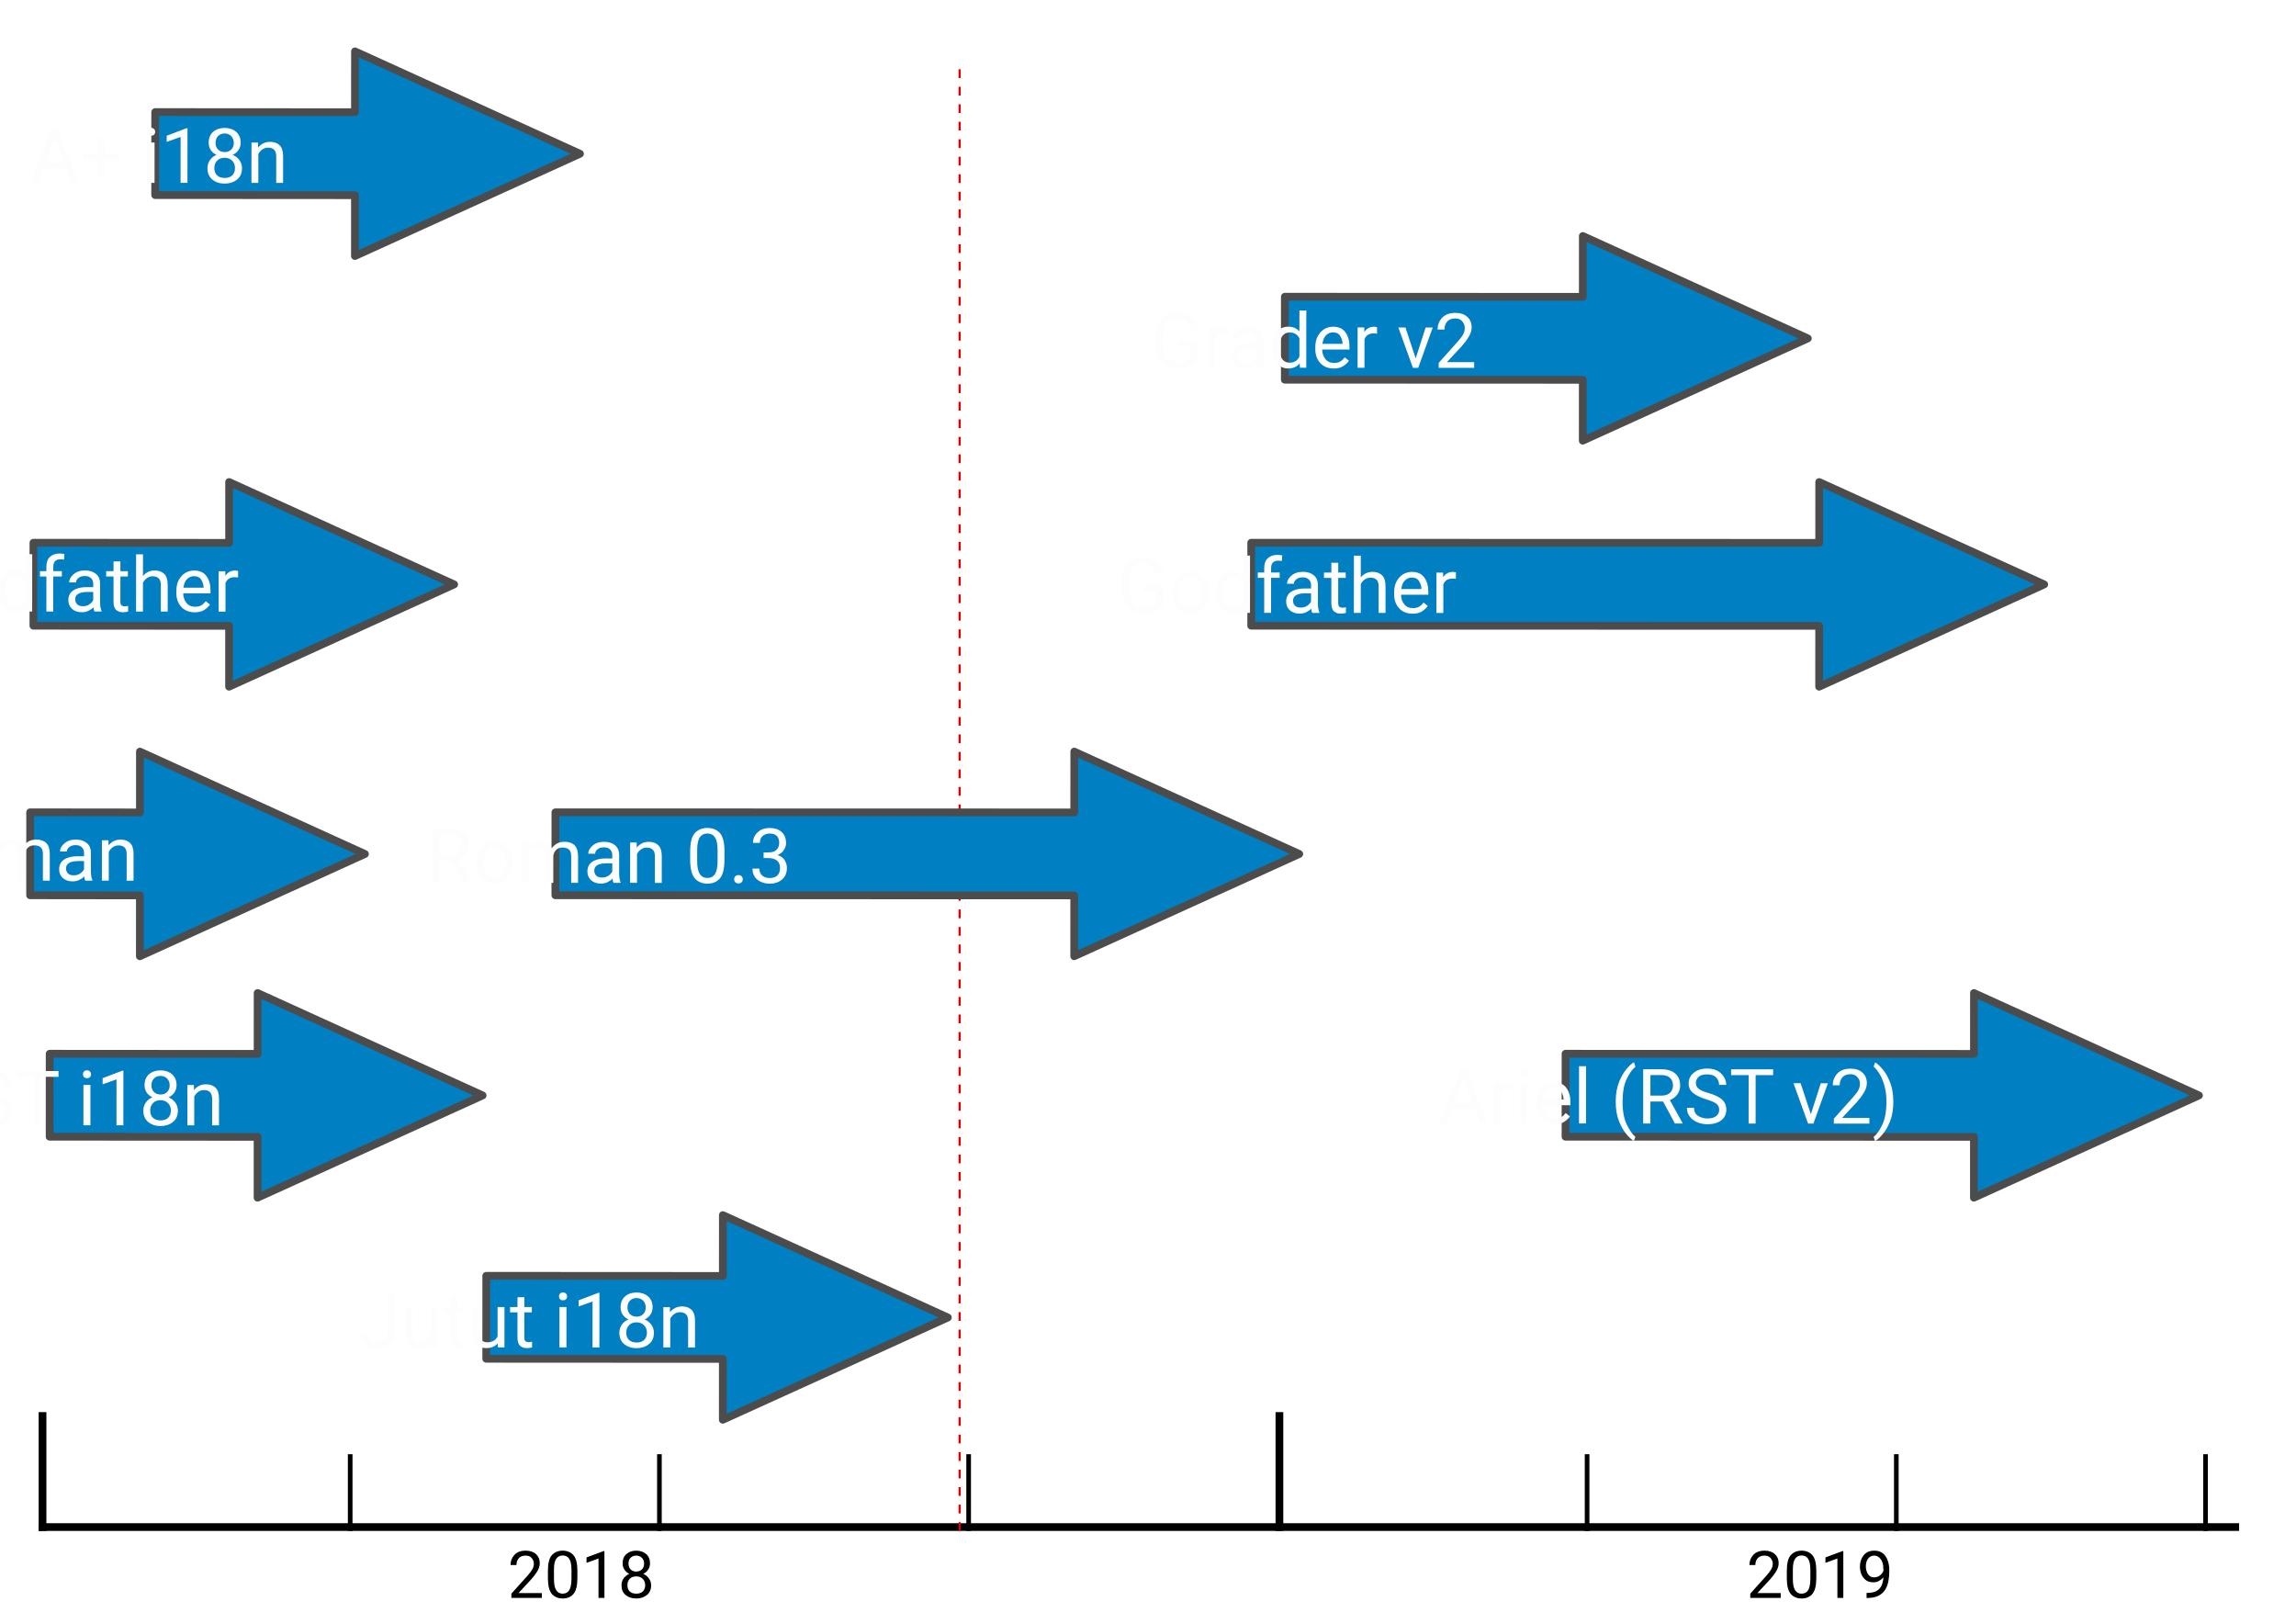
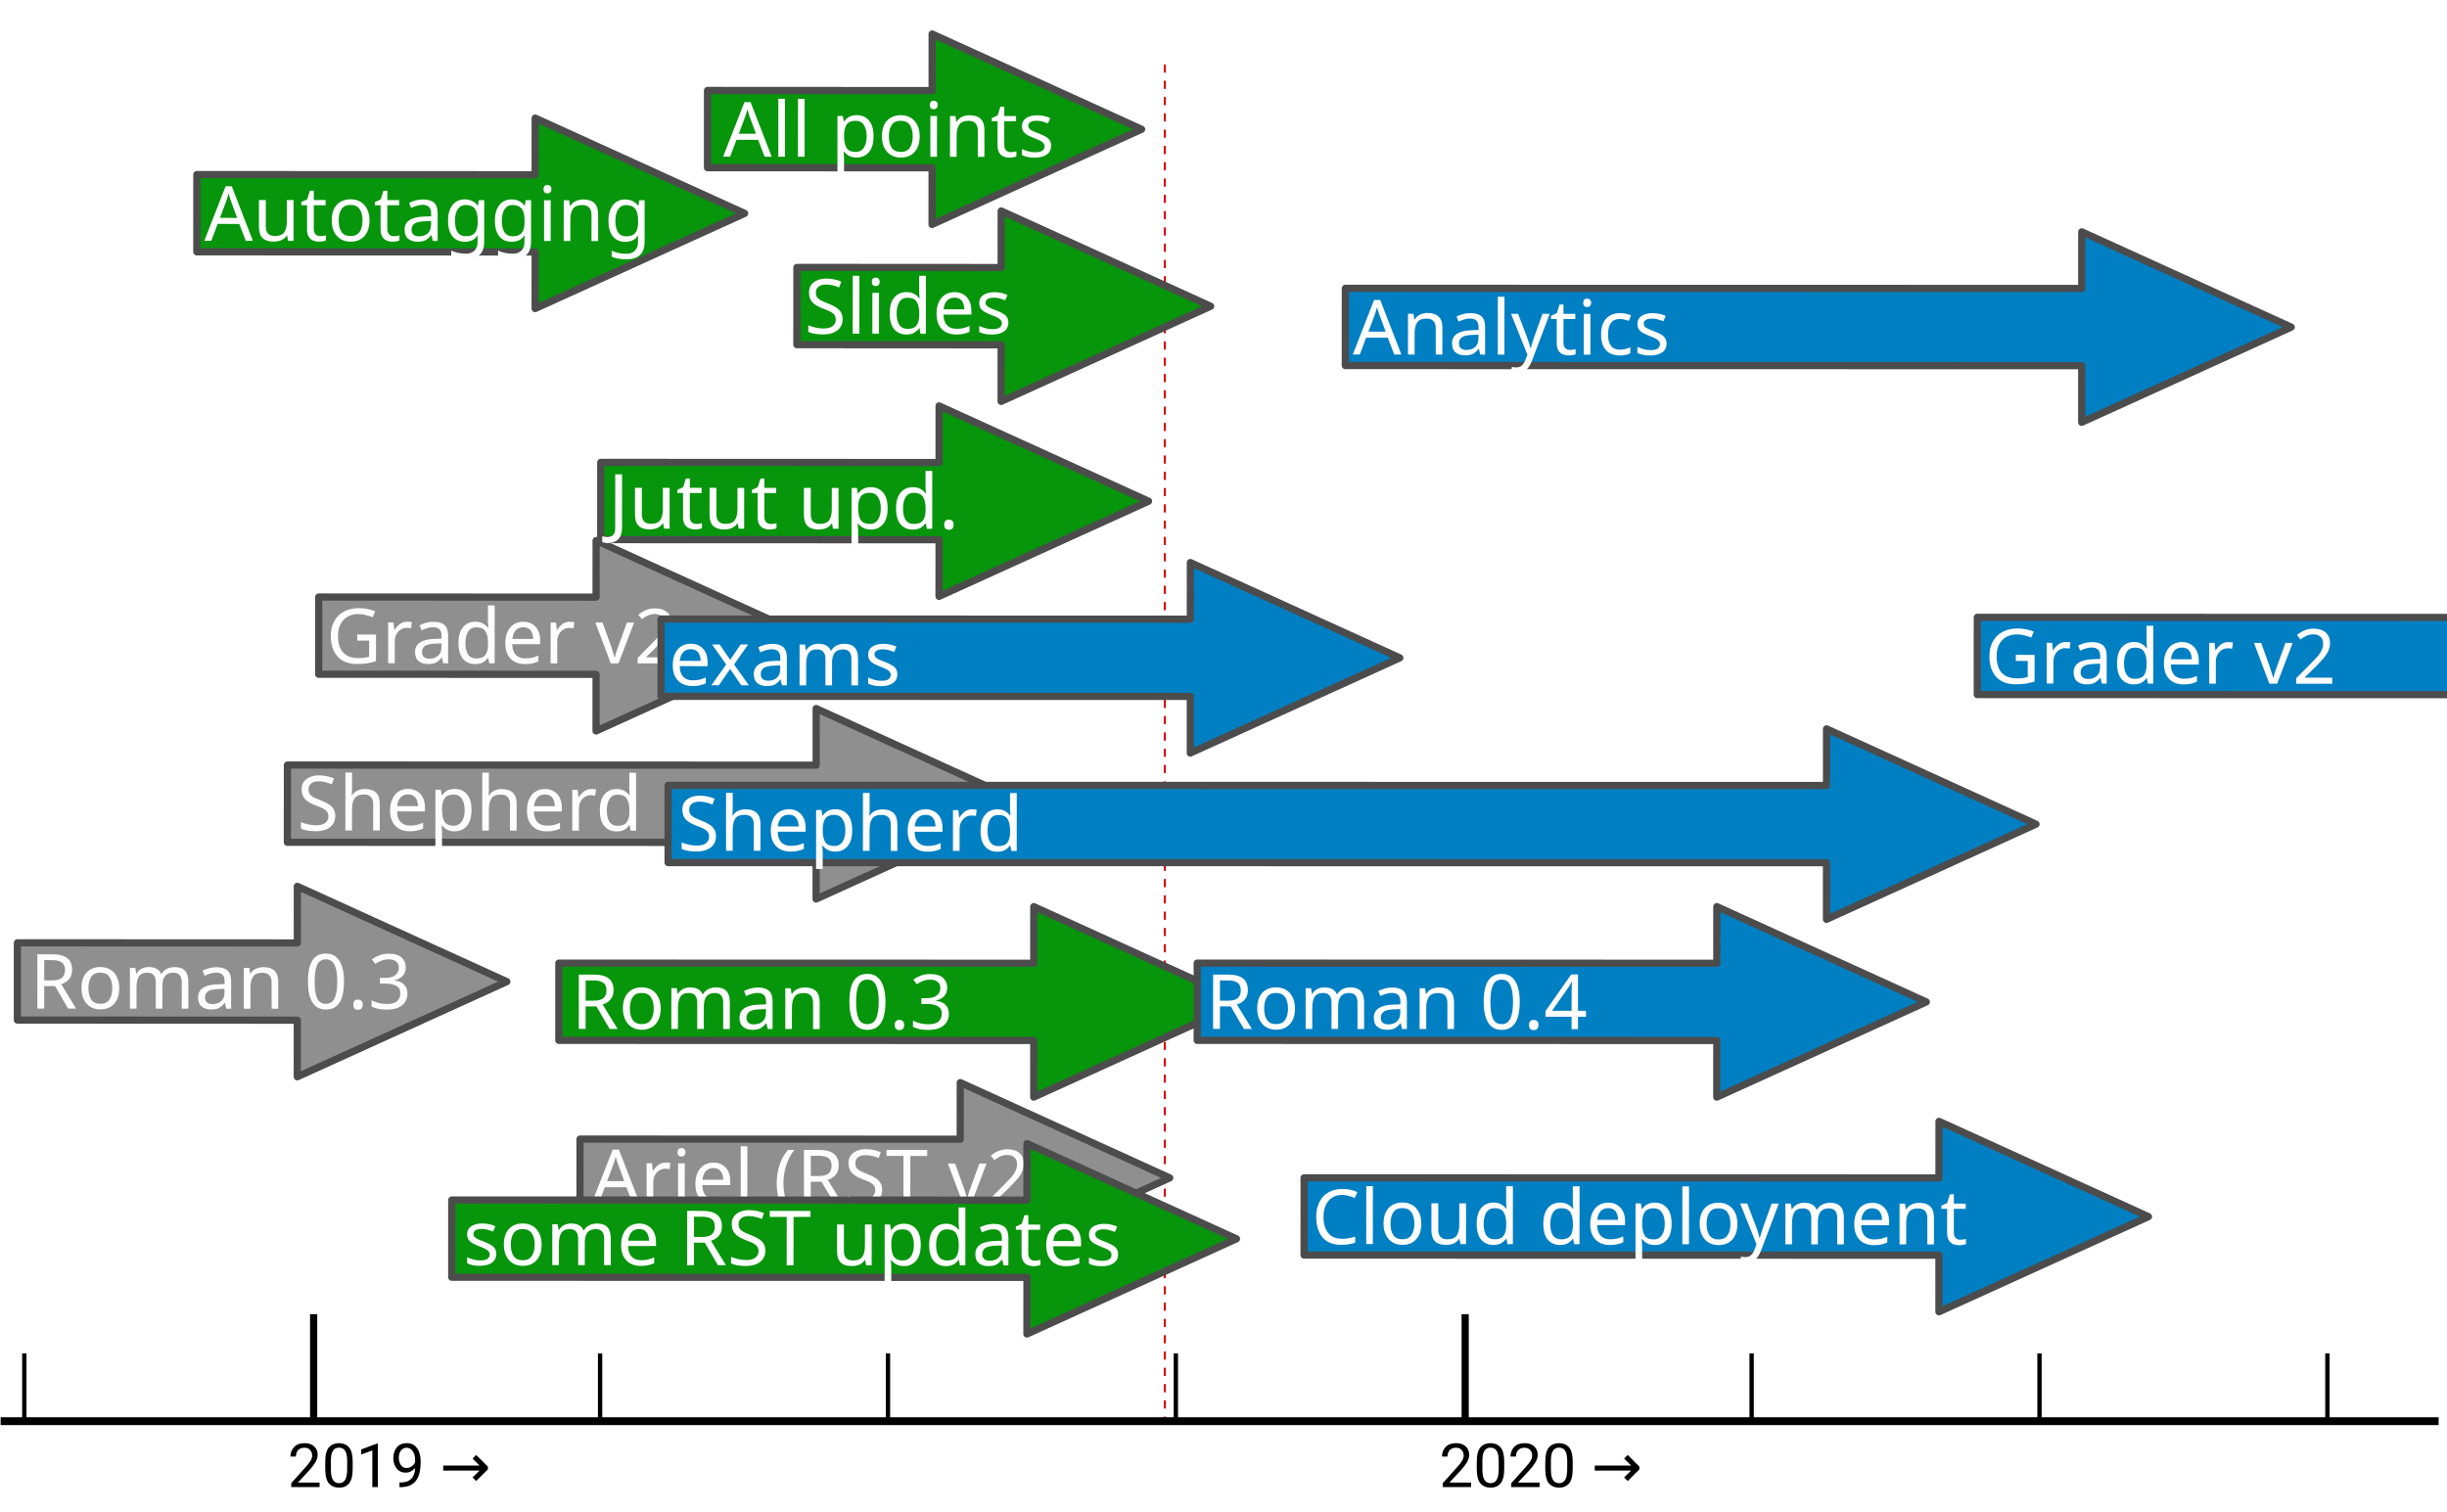
- <svg xmlns="http://www.w3.org/2000/svg" width="297mm" height="210mm" viewBox="0 0 297 210" version="1.1" id="svg1267">
+ <svg xmlns="http://www.w3.org/2000/svg" width="340mm" height="210mm" viewBox="0 0 340 210" version="1.1" id="svg1267">
  <defs id="defs1261" />
  <g id="layer1" transform="translate(0,-87)">
-     <g id="g6574" transform="translate(-269.8225,-57.57338)">
-       <g id="g2253">
-         <path id="path1898" d="m 274.822,342.073 c 284.642,0 284.642,0 284.642,0" style="fill:none;fill-rule:evenodd;stroke:#000000;stroke-width:1;stroke-linecap:butt;stroke-linejoin:miter;stroke-miterlimit:4;stroke-dasharray:none;stroke-opacity:1" />
-         <path id="path1900" d="m 275.322,342.573 c 0,-15.101 0,-15.368 0,-15.368" style="fill:none;fill-rule:evenodd;stroke:#000000;stroke-width:1;stroke-linecap:butt;stroke-linejoin:miter;stroke-miterlimit:4;stroke-dasharray:none;stroke-opacity:1" />
-         <path id="path1902" d="m 315.122,342.573 v -9.622 h -0.267" style="fill:none;fill-rule:evenodd;stroke:#000000;stroke-width:0.6;stroke-linecap:butt;stroke-linejoin:miter;stroke-miterlimit:4;stroke-dasharray:none;stroke-opacity:1" />
-         <path id="path1900-2-9" d="m 435.322,342.573 c 0,-15.101 0,-15.368 0,-15.368" style="fill:none;fill-rule:evenodd;stroke:#000000;stroke-width:1;stroke-linecap:butt;stroke-linejoin:miter;stroke-miterlimit:4;stroke-dasharray:none;stroke-opacity:1" />
-         <path id="path1902-2" d="m 395.122,342.573 v -9.622 h -0.267" style="fill:none;fill-rule:evenodd;stroke:#000000;stroke-width:0.6;stroke-linecap:butt;stroke-linejoin:miter;stroke-miterlimit:4;stroke-dasharray:none;stroke-opacity:1" />
-         <path id="path1902-7" d="m 475.122,342.573 v -9.622 h -0.267" style="fill:none;fill-rule:evenodd;stroke:#000000;stroke-width:0.6;stroke-linecap:butt;stroke-linejoin:miter;stroke-miterlimit:4;stroke-dasharray:none;stroke-opacity:1" />
-         <path id="path1902-7-3" d="m 555.122,342.573 v -9.622 h -0.267" style="fill:none;fill-rule:evenodd;stroke:#000000;stroke-width:0.6;stroke-linecap:butt;stroke-linejoin:miter;stroke-miterlimit:4;stroke-dasharray:none;stroke-opacity:1" />
-         <text id="text1984" y="351.233" x="354.444" style="font-style:normal;font-variant:normal;font-weight:normal;font-stretch:normal;font-size:8.467px;line-height:6.615px;font-family:Roboto;-inkscape-font-specification:'Roboto, Normal';font-variant-ligatures:normal;font-variant-caps:normal;font-variant-numeric:normal;font-feature-settings:normal;text-align:center;letter-spacing:0px;word-spacing:0px;writing-mode:lr-tb;text-anchor:middle;fill:#000000;fill-opacity:1;stroke:none;stroke-width:0.265px;stroke-linecap:butt;stroke-linejoin:miter;stroke-opacity:1" xml:space="preserve">
-           <tspan id="tspan1986" style="font-style:normal;font-variant:normal;font-weight:normal;font-stretch:normal;font-size:8.467px;font-family:Roboto;-inkscape-font-specification:'Roboto, Normal';font-variant-ligatures:normal;font-variant-caps:normal;font-variant-numeric:normal;font-feature-settings:normal;text-align:center;writing-mode:lr-tb;text-anchor:middle;stroke-width:0.265px" y="351.233" x="354.444">2018</tspan>
-         </text>
-         <text id="text1984-9" y="351.233" x="514.7" style="font-style:normal;font-variant:normal;font-weight:normal;font-stretch:normal;font-size:8.467px;line-height:6.615px;font-family:Roboto;-inkscape-font-specification:'Roboto, Normal';font-variant-ligatures:normal;font-variant-caps:normal;font-variant-numeric:normal;font-feature-settings:normal;text-align:center;letter-spacing:0px;word-spacing:0px;writing-mode:lr-tb;text-anchor:middle;fill:#000000;fill-opacity:1;stroke:none;stroke-width:0.265px;stroke-linecap:butt;stroke-linejoin:miter;stroke-opacity:1" xml:space="preserve">
-           <tspan id="tspan1986-4" style="font-style:normal;font-variant:normal;font-weight:normal;font-stretch:normal;font-size:8.467px;font-family:Roboto;-inkscape-font-specification:'Roboto, Normal';font-variant-ligatures:normal;font-variant-caps:normal;font-variant-numeric:normal;font-feature-settings:normal;text-align:center;writing-mode:lr-tb;text-anchor:middle;stroke-width:0.265px" y="351.233" x="514.7">2019</tspan>
-         </text>
-         <path id="path1902-0" d="m 355.122,342.573 v -9.622 h -0.267" style="fill:none;fill-rule:evenodd;stroke:#000000;stroke-width:0.6;stroke-linecap:butt;stroke-linejoin:miter;stroke-miterlimit:4;stroke-dasharray:none;stroke-opacity:1" />
-         <path id="path1902-03" d="m 515.122,342.573 v -9.622 h -0.267" style="fill:none;fill-rule:evenodd;stroke:#000000;stroke-width:0.6;stroke-linecap:butt;stroke-linejoin:miter;stroke-miterlimit:4;stroke-dasharray:none;stroke-opacity:1" />
-       </g>
-       <path style="fill:none;fill-rule:evenodd;stroke:#df0000;stroke-width:0.283;stroke-linecap:butt;stroke-linejoin:miter;stroke-miterlimit:4;stroke-dasharray:1.132,1.132;stroke-opacity:1;stroke-dashoffset:0" d="m 393.955,342.573 c 0,-189.581 0,-189.366 0,-189.366" id="path2088" />
-       <g id="g2338" transform="translate(0,-2.645833)">
-         <path id="rect4650-8-3-3-3" d="m 344.849,167.107 -29.107,-13.245 -0.003,7.869 -25.842,-0.017 -0.003,10.734 25.842,0.017 -0.003,7.869 z" style="opacity:1;fill:#007fc3;fill-opacity:1;stroke:#4c4c4c;stroke-width:1;stroke-linejoin:round;stroke-miterlimit:4;stroke-dasharray:none;stroke-opacity:1" />
-         <text transform="rotate(0.03634053)" id="text4623-5-6-9" y="170.683" x="308.662" style="font-style:normal;font-variant:normal;font-weight:normal;font-stretch:normal;font-size:12.7px;line-height:6.615px;font-family:'DejaVu Sans';-inkscape-font-specification:'DejaVu Sans, Normal';font-variant-ligatures:normal;font-variant-caps:normal;font-variant-numeric:normal;font-feature-settings:normal;text-align:center;letter-spacing:0px;word-spacing:0px;writing-mode:lr-tb;text-anchor:middle;fill:#fdfdfd;fill-opacity:1;stroke:none;stroke-width:0.265px;stroke-linecap:butt;stroke-linejoin:miter;stroke-opacity:1" xml:space="preserve">
-           <tspan style="font-style:normal;font-variant:normal;font-weight:normal;font-stretch:normal;font-size:9.878px;font-family:Roboto;-inkscape-font-specification:'Roboto, Normal';font-variant-ligatures:normal;font-variant-caps:normal;font-variant-numeric:normal;font-feature-settings:normal;text-align:center;writing-mode:lr-tb;text-anchor:middle;fill:#fdfdfd;fill-opacity:1;stroke-width:0.265px" y="170.683" x="308.662" id="tspan4621-0-8-4">A+ i18n</tspan>
-         </text>
-       </g>
-       <g id="g2210" transform="translate(0,4.7625)">
-         <path id="rect4650-8-3-56" d="m 437.892,250.261 -29.107,-13.245 -0.003,7.869 -67.117,-0.017 -0.003,10.734 67.117,0.017 -0.003,7.869 z" style="opacity:1;fill:#007fc3;fill-opacity:1;stroke:#4c4c4c;stroke-width:1;stroke-linejoin:round;stroke-miterlimit:4;stroke-dasharray:none;stroke-opacity:1" />
-         <text transform="rotate(0.03634053)" id="text4623-5-6-9-9" y="253.775" x="366.903" style="font-style:normal;font-variant:normal;font-weight:normal;font-stretch:normal;font-size:12.7px;line-height:6.615px;font-family:'DejaVu Sans';-inkscape-font-specification:'DejaVu Sans, Normal';font-variant-ligatures:normal;font-variant-caps:normal;font-variant-numeric:normal;font-feature-settings:normal;text-align:center;letter-spacing:0px;word-spacing:0px;writing-mode:lr-tb;text-anchor:middle;fill:#fdfdfd;fill-opacity:1;stroke:none;stroke-width:0.265px;stroke-linecap:butt;stroke-linejoin:miter;stroke-opacity:1" xml:space="preserve">
-           <tspan style="font-style:normal;font-variant:normal;font-weight:normal;font-stretch:normal;font-size:9.878px;font-family:Roboto;-inkscape-font-specification:'Roboto, Normal';font-variant-ligatures:normal;font-variant-caps:normal;font-variant-numeric:normal;font-feature-settings:normal;text-align:center;writing-mode:lr-tb;text-anchor:middle;fill:#fdfdfd;fill-opacity:1;stroke-width:0.265px" y="253.775" x="366.903" id="tspan4621-0-8-4-9">Roman 0.3</tspan>
-         </text>
-       </g>
-       <g id="g2205" transform="translate(0,4.7625)">
-         <path id="rect4650-8-3-56-1" d="m 317.03,250.261 -29.107,-13.245 -0.003,7.869 -14.2,-0.017 -0.003,10.734 14.2,0.017 -0.003,7.869 z" style="opacity:1;fill:#007fc3;fill-opacity:1;stroke:#4c4c4c;stroke-width:1;stroke-linejoin:round;stroke-miterlimit:4;stroke-dasharray:none;stroke-opacity:1" />
-         <text transform="rotate(0.03634053)" id="text4623-5-6-9-9-9" y="253.532" x="290.491" style="font-style:normal;font-variant:normal;font-weight:normal;font-stretch:normal;font-size:12.7px;line-height:6.615px;font-family:'DejaVu Sans';-inkscape-font-specification:'DejaVu Sans, Normal';font-variant-ligatures:normal;font-variant-caps:normal;font-variant-numeric:normal;font-feature-settings:normal;text-align:center;letter-spacing:0px;word-spacing:0px;writing-mode:lr-tb;text-anchor:middle;fill:#fdfdfd;fill-opacity:1;stroke:none;stroke-width:0.265px;stroke-linecap:butt;stroke-linejoin:miter;stroke-opacity:1" xml:space="preserve">
-           <tspan style="font-style:normal;font-variant:normal;font-weight:normal;font-stretch:normal;font-size:9.878px;font-family:Roboto;-inkscape-font-specification:'Roboto, Normal';font-variant-ligatures:normal;font-variant-caps:normal;font-variant-numeric:normal;font-feature-settings:normal;text-align:center;writing-mode:lr-tb;text-anchor:middle;fill:#fdfdfd;fill-opacity:1;stroke-width:0.265px" y="253.532" x="290.491" id="tspan4621-0-8-4-9-4">Roman</tspan>
-         </text>
-       </g>
-       <g id="g2215" transform="translate(0,11.1125)">
-         <path id="rect4650-8-3-3" d="m 332.255,275.137 -29.107,-13.245 -0.003,7.869 -26.9,-0.017 -0.003,10.734 26.9,0.017 -0.003,7.869 z" style="opacity:1;fill:#007fc3;fill-opacity:1;stroke:#4c4c4c;stroke-width:1;stroke-linejoin:round;stroke-miterlimit:4;stroke-dasharray:none;stroke-opacity:1" />
-         <text transform="rotate(0.03634053)" id="text4623-5-6-9-2" y="278.82" x="297.636" style="font-style:normal;font-variant:normal;font-weight:normal;font-stretch:normal;font-size:12.7px;line-height:6.615px;font-family:'DejaVu Sans';-inkscape-font-specification:'DejaVu Sans, Normal';font-variant-ligatures:normal;font-variant-caps:normal;font-variant-numeric:normal;font-feature-settings:normal;text-align:center;letter-spacing:0px;word-spacing:0px;writing-mode:lr-tb;text-anchor:middle;fill:#fdfdfd;fill-opacity:1;stroke:none;stroke-width:0.265px;stroke-linecap:butt;stroke-linejoin:miter;stroke-opacity:1" xml:space="preserve">
-           <tspan style="font-style:normal;font-variant:normal;font-weight:normal;font-stretch:normal;font-size:9.878px;font-family:Roboto;-inkscape-font-specification:'Roboto, Normal';font-variant-ligatures:normal;font-variant-caps:normal;font-variant-numeric:normal;font-feature-settings:normal;text-align:center;writing-mode:lr-tb;text-anchor:middle;fill:#fdfdfd;fill-opacity:1;stroke-width:0.265px" y="278.82" x="297.636" id="tspan4621-0-8-4-0">RST i18n</tspan>
-         </text>
-       </g>
-       <g id="g2238" transform="translate(0,9.525001)">
-         <path id="rect4650-8-3-3-7" d="m 392.436,305.446 -29.107,-13.245 -0.003,7.869 -30.604,-0.017 -0.003,10.734 30.604,0.017 -0.003,7.869 z" style="opacity:1;fill:#007fc3;fill-opacity:1;stroke:#4c4c4c;stroke-width:1;stroke-linejoin:round;stroke-miterlimit:4;stroke-dasharray:none;stroke-opacity:1" />
-         <text transform="rotate(0.03634053)" id="text4623-5-6-9-6" y="309.097" x="356.657" style="font-style:normal;font-variant:normal;font-weight:normal;font-stretch:normal;font-size:12.7px;line-height:6.615px;font-family:'DejaVu Sans';-inkscape-font-specification:'DejaVu Sans, Normal';font-variant-ligatures:normal;font-variant-caps:normal;font-variant-numeric:normal;font-feature-settings:normal;text-align:center;letter-spacing:0px;word-spacing:0px;writing-mode:lr-tb;text-anchor:middle;fill:#fdfdfd;fill-opacity:1;stroke:none;stroke-width:0.265px;stroke-linecap:butt;stroke-linejoin:miter;stroke-opacity:1" xml:space="preserve">
-           <tspan style="font-style:normal;font-variant:normal;font-weight:normal;font-stretch:normal;font-size:9.878px;font-family:Roboto;-inkscape-font-specification:'Roboto, Normal';font-variant-ligatures:normal;font-variant-caps:normal;font-variant-numeric:normal;font-feature-settings:normal;text-align:center;writing-mode:lr-tb;text-anchor:middle;fill:#fdfdfd;fill-opacity:1;stroke-width:0.265px" y="309.097" x="356.657" id="tspan4621-0-8-4-5">Jutut i18n</tspan>
-         </text>
-       </g>
-       <g id="g2348" transform="translate(0,-4.233333)">
-         <path id="rect4650-8-3" d="m 328.569,224.393 -29.107,-13.245 -0.003,7.869 -25.313,-0.017 -0.003,10.734 25.313,0.017 -0.003,7.869 z" style="opacity:1;fill:#007fc3;fill-opacity:1;stroke:#4c4c4c;stroke-width:1;stroke-linejoin:round;stroke-miterlimit:4;stroke-dasharray:none;stroke-opacity:1" />
-         <text transform="rotate(0.03634053)" id="text4623-5-6-9-95" y="227.718" x="297.074" style="font-style:normal;font-variant:normal;font-weight:normal;font-stretch:normal;font-size:12.7px;line-height:6.615px;font-family:'DejaVu Sans';-inkscape-font-specification:'DejaVu Sans, Normal';font-variant-ligatures:normal;font-variant-caps:normal;font-variant-numeric:normal;font-feature-settings:normal;text-align:center;letter-spacing:0px;word-spacing:0px;writing-mode:lr-tb;text-anchor:middle;fill:#fdfdfd;fill-opacity:1;stroke:none;stroke-width:0.265px;stroke-linecap:butt;stroke-linejoin:miter;stroke-opacity:1" xml:space="preserve">
-           <tspan style="font-style:normal;font-variant:normal;font-weight:normal;font-stretch:normal;font-size:9.878px;font-family:Roboto;-inkscape-font-specification:'Roboto, Normal';font-variant-ligatures:normal;font-variant-caps:normal;font-variant-numeric:normal;font-feature-settings:normal;text-align:center;writing-mode:lr-tb;text-anchor:middle;fill:#fdfdfd;fill-opacity:1;stroke-width:0.265px" y="227.718" x="297.074" id="tspan4621-0-8-4-6">Godfather</tspan>
-         </text>
-       </g>
-       <g id="g2353" transform="translate(0,-4.233333)">
-         <path id="rect4650-8-3-1" d="m 534.253,224.393 -29.107,-13.245 -0.003,7.869 -73.467,-0.017 -0.003,10.734 73.467,0.017 -0.003,7.869 z" style="opacity:1;fill:#007fc3;fill-opacity:1;stroke:#4c4c4c;stroke-width:1;stroke-linejoin:round;stroke-miterlimit:4;stroke-dasharray:none;stroke-opacity:1" />
-         <text transform="rotate(0.03634053)" id="text4623-5-6-9-95-1" y="227.797" x="454.604" style="font-style:normal;font-variant:normal;font-weight:normal;font-stretch:normal;font-size:12.7px;line-height:6.615px;font-family:'DejaVu Sans';-inkscape-font-specification:'DejaVu Sans, Normal';font-variant-ligatures:normal;font-variant-caps:normal;font-variant-numeric:normal;font-feature-settings:normal;text-align:center;letter-spacing:0px;word-spacing:0px;writing-mode:lr-tb;text-anchor:middle;fill:#fdfdfd;fill-opacity:1;stroke:none;stroke-width:0.265px;stroke-linecap:butt;stroke-linejoin:miter;stroke-opacity:1" xml:space="preserve">
-           <tspan style="font-style:normal;font-variant:normal;font-weight:normal;font-stretch:normal;font-size:9.878px;font-family:Roboto;-inkscape-font-specification:'Roboto, Normal';font-variant-ligatures:normal;font-variant-caps:normal;font-variant-numeric:normal;font-feature-settings:normal;text-align:center;writing-mode:lr-tb;text-anchor:middle;fill:#fdfdfd;fill-opacity:1;stroke-width:0.265px" y="227.797" x="454.604" id="tspan4621-0-8-4-6-4">Godfather</tspan>
-         </text>
-       </g>
-       <g id="g2315" transform="translate(0,3.175)">
-         <path id="rect4650-8-3-5" d="m 554.272,283.075 -29.107,-13.245 -0.003,7.869 -52.829,-0.017 -0.003,10.734 52.829,0.017 -0.003,7.869 z" style="opacity:1;fill:#007fc3;fill-opacity:1;stroke:#4c4c4c;stroke-width:1;stroke-linejoin:round;stroke-miterlimit:4;stroke-dasharray:none;stroke-opacity:1" />
-         <text transform="rotate(0.03634053)" id="text4623-5-6-9-3" y="286.397" x="504.016" style="font-style:normal;font-variant:normal;font-weight:normal;font-stretch:normal;font-size:12.7px;line-height:6.615px;font-family:'DejaVu Sans';-inkscape-font-specification:'DejaVu Sans, Normal';font-variant-ligatures:normal;font-variant-caps:normal;font-variant-numeric:normal;font-feature-settings:normal;text-align:center;letter-spacing:0px;word-spacing:0px;writing-mode:lr-tb;text-anchor:middle;fill:#fdfdfd;fill-opacity:1;stroke:none;stroke-width:0.265px;stroke-linecap:butt;stroke-linejoin:miter;stroke-opacity:1" xml:space="preserve">
-           <tspan style="font-style:normal;font-variant:normal;font-weight:normal;font-stretch:normal;font-size:9.878px;font-family:Roboto;-inkscape-font-specification:'Roboto, Normal';font-variant-ligatures:normal;font-variant-caps:normal;font-variant-numeric:normal;font-feature-settings:normal;text-align:center;writing-mode:lr-tb;text-anchor:middle;fill:#fdfdfd;fill-opacity:1;stroke-width:0.265px" y="286.397" x="504.016" id="tspan4621-0-8-4-7">Ariel (RST v2)</tspan>
-         </text>
-       </g>
-       <g id="g2343" transform="translate(0,-4.7625)">
-         <path id="rect4650-8-3-7" d="m 503.676,193.103 -29.107,-13.245 -0.003,7.869 -38.542,-0.017 -0.003,10.734 38.542,0.017 -0.003,7.869 z" style="opacity:1;fill:#007fc3;fill-opacity:1;stroke:#4c4c4c;stroke-width:1;stroke-linejoin:round;stroke-miterlimit:4;stroke-dasharray:none;stroke-opacity:1" />
-         <text transform="rotate(0.03634053)" id="text4623-5-6-9-27" y="196.622" x="458.072" style="font-style:normal;font-variant:normal;font-weight:normal;font-stretch:normal;font-size:12.7px;line-height:6.615px;font-family:'DejaVu Sans';-inkscape-font-specification:'DejaVu Sans, Normal';font-variant-ligatures:normal;font-variant-caps:normal;font-variant-numeric:normal;font-feature-settings:normal;text-align:center;letter-spacing:0px;word-spacing:0px;writing-mode:lr-tb;text-anchor:middle;fill:#fdfdfd;fill-opacity:1;stroke:none;stroke-width:0.265px;stroke-linecap:butt;stroke-linejoin:miter;stroke-opacity:1" xml:space="preserve">
-           <tspan style="font-style:normal;font-variant:normal;font-weight:normal;font-stretch:normal;font-size:9.878px;font-family:Roboto;-inkscape-font-specification:'Roboto, Normal';font-variant-ligatures:normal;font-variant-caps:normal;font-variant-numeric:normal;font-feature-settings:normal;text-align:center;writing-mode:lr-tb;text-anchor:middle;fill:#fdfdfd;fill-opacity:1;stroke-width:0.265px" y="196.622" x="458.072" id="tspan4621-0-8-4-3">Grader v2</tspan>
-         </text>
-       </g>
+     <path id="path2088" d="m 161.845,285 c 0,-189.581 0,-189.366 0,-189.366" style="fill:none;fill-rule:evenodd;stroke:#df0000;stroke-width:0.283;stroke-linecap:butt;stroke-linejoin:miter;stroke-miterlimit:4;stroke-dasharray:1.132, 1.132;stroke-dashoffset:0;stroke-opacity:1" />
+     <g transform="translate(-339.2491,-26.84645)" id="g2210">
+       <path style="opacity:1;fill:#8f8f8f;fill-opacity:1;stroke:#4c4c4c;stroke-width:1;stroke-linejoin:round;stroke-miterlimit:4;stroke-dasharray:none;stroke-opacity:1" d="m 409.67,250.261 -29.107,-13.245 -0.003,7.869 -38.895,-0.017 -0.003,10.734 38.895,0.017 -0.003,7.869 z" id="rect4650-8-3-56" />
+       <text xml:space="preserve" style="font-style:normal;font-variant:normal;font-weight:normal;font-stretch:normal;font-size:10.583px;line-height:661%;font-family:sans-serif;-inkscape-font-specification:'sans-serif, Normal';text-align:start;letter-spacing:0px;word-spacing:0px;writing-mode:lr-tb;text-anchor:start;fill:#fdfdfd;fill-opacity:1;stroke:none;stroke-width:0.265px;stroke-linecap:butt;stroke-linejoin:miter;stroke-opacity:1" x="343.565" y="253.79" id="text4623-5-6-9-9" transform="matrix(0.9999998,6.3426186e-4,-6.3426186e-4,0.9999998,0,0)">
+         <tspan id="tspan4621-0-8-4-9" x="343.565" y="253.79" style="font-style:normal;font-variant:normal;font-weight:normal;font-stretch:normal;font-size:10.583px;line-height:661%;font-family:sans-serif;-inkscape-font-specification:'sans-serif, Normal';text-align:start;writing-mode:lr-tb;text-anchor:start;fill:#fdfdfd;fill-opacity:1;stroke-width:0.265px">Roman 0.3</tspan>
+       </text>
+     </g>
+     <g id="g4758" transform="translate(0,36.12443)">
+       <path style="opacity:1;fill:#8f8f8f;fill-opacity:1;stroke:#4c4c4c;stroke-width:1;stroke-linejoin:round;stroke-miterlimit:4;stroke-dasharray:none;stroke-opacity:1" d="m 142.511,162.586 -29.107,-13.245 -0.003,7.869 -73.467,-0.017 -0.003,10.734 73.467,0.017 -0.003,7.869 z" id="rect4650-8-3-1" />
+       <text xml:space="preserve" style="font-style:normal;font-variant:normal;font-weight:normal;font-stretch:normal;font-size:10.583px;line-height:661%;font-family:sans-serif;-inkscape-font-specification:'sans-serif, Normal';text-align:start;letter-spacing:0px;word-spacing:0px;writing-mode:lr-tb;text-anchor:start;fill:#fdfdfd;fill-opacity:1;stroke:none;stroke-width:0.265px;stroke-linecap:butt;stroke-linejoin:miter;stroke-opacity:1" x="41.374" y="166.253" id="text4623-5-6-9-95-1" transform="matrix(0.9999998,6.3426186e-4,-6.3426186e-4,0.9999998,0,0)">
+         <tspan id="tspan4621-0-8-4-6-4" x="41.374" y="166.253" style="font-style:normal;font-variant:normal;font-weight:normal;font-stretch:normal;font-size:10.583px;line-height:661%;font-family:sans-serif;-inkscape-font-specification:'sans-serif, Normal';text-align:start;writing-mode:lr-tb;text-anchor:start;fill:#fdfdfd;fill-opacity:1;stroke-width:0.265px">Shepherd</tspan>
+       </text>
+     </g>
+     <g id="g4763" transform="translate(-124.0971,46.20379)">
+       <path id="path3930" d="m 406.993,155.329 -29.107,-13.245 -0.003,7.869 -160.956,-0.017 -0.003,10.734 160.956,0.017 -0.003,7.869 z" style="opacity:1;fill:#007fc3;fill-opacity:1;stroke:#4c4c4c;stroke-width:1;stroke-linejoin:round;stroke-miterlimit:4;stroke-dasharray:none;stroke-opacity:1" />
+       <text transform="matrix(0.9999998,6.3426186e-4,-6.3426186e-4,0.9999998,0,0)" id="text3932" y="158.883" x="218.363" style="font-style:normal;font-variant:normal;font-weight:normal;font-stretch:normal;font-size:10.583px;line-height:661%;font-family:sans-serif;-inkscape-font-specification:'sans-serif, Normal';text-align:start;letter-spacing:0px;word-spacing:0px;writing-mode:lr;text-anchor:start;fill:#fdfdfd;fill-opacity:1;stroke:none;stroke-width:0.265px;stroke-linecap:butt;stroke-linejoin:miter;stroke-opacity:1;" xml:space="preserve">
+         <tspan style="font-style:normal;font-variant:normal;font-weight:normal;font-stretch:normal;font-size:10.583px;line-height:661%;font-family:sans-serif;-inkscape-font-specification:'sans-serif, Normal';text-align:start;writing-mode:lr;text-anchor:start;fill:#fdfdfd;fill-opacity:1;stroke-width:0.265px;" y="158.883" x="218.363" id="tspan3934">Shepherd</tspan>
+       </text>
+     </g>
+     <g transform="translate(-391.7424,-32.38506)" id="g2315">
+       <path style="opacity:1;fill:#8f8f8f;fill-opacity:1;stroke:#4c4c4c;stroke-width:1;stroke-linejoin:round;stroke-miterlimit:4;stroke-dasharray:none;stroke-opacity:1" d="m 554.272,283.075 -29.107,-13.245 -0.003,7.869 -52.829,-0.017 -0.003,10.734 52.829,0.017 -0.003,7.869 z" id="rect4650-8-3-5" />
+       <text xml:space="preserve" style="font-style:normal;font-variant:normal;font-weight:normal;font-stretch:normal;font-size:10.583px;line-height:661%;font-family:sans-serif;-inkscape-font-specification:'sans-serif, Normal';text-align:start;letter-spacing:0px;word-spacing:0px;writing-mode:lr-tb;text-anchor:start;fill:#fdfdfd;fill-opacity:1;stroke:none;stroke-width:0.265px;stroke-linecap:butt;stroke-linejoin:miter;stroke-opacity:1" x="474.1" y="286.416" id="text4623-5-6-9-3" transform="matrix(0.9999998,6.3426186e-4,-6.3426186e-4,0.9999998,0,0)">
+         <tspan id="tspan4621-0-8-4-7" x="474.1" y="286.416" style="font-style:normal;font-variant:normal;font-weight:normal;font-stretch:normal;font-size:10.583px;line-height:661%;font-family:sans-serif;-inkscape-font-specification:'sans-serif, Normal';text-align:start;writing-mode:lr-tb;text-anchor:start;fill:#fdfdfd;fill-opacity:1;stroke-width:0.265px">Ariel (RST v2)</tspan>
+       </text>
+     </g>
+     <g transform="translate(-391.7424,-17.74479)" id="g2343">
+       <path style="opacity:1;fill:#8f8f8f;fill-opacity:1;stroke:#4c4c4c;stroke-width:1;stroke-linejoin:round;stroke-miterlimit:4;stroke-dasharray:none;stroke-opacity:1" d="m 503.676,193.103 -29.107,-13.245 -0.003,7.869 -38.542,-0.017 -0.003,10.734 38.542,0.017 -0.003,7.869 z" id="rect4650-8-3-7" />
+       <text xml:space="preserve" style="font-style:normal;font-variant:normal;font-weight:normal;font-stretch:normal;font-size:10.583px;line-height:661%;font-family:sans-serif;-inkscape-font-specification:'sans-serif, Normal';text-align:start;letter-spacing:0px;word-spacing:0px;writing-mode:lr-tb;text-anchor:start;fill:#fdfdfd;fill-opacity:1;stroke:none;stroke-width:0.265px;stroke-linecap:butt;stroke-linejoin:miter;stroke-opacity:1" x="437.188" y="196.635" id="text4623-5-6-9-27" transform="matrix(0.9999998,6.3426186e-4,-6.3426186e-4,0.9999998,0,0)">
+         <tspan id="tspan4621-0-8-4-3" x="437.188" y="196.635" style="font-style:normal;font-variant:normal;font-weight:normal;font-stretch:normal;font-size:10.583px;line-height:661%;font-family:sans-serif;-inkscape-font-specification:'sans-serif, Normal';text-align:start;writing-mode:lr-tb;text-anchor:start;fill:#fdfdfd;fill-opacity:1;stroke-width:0.265px">Grader v2</tspan>
+       </text>
+     </g>
+     <flowRoot xml:space="preserve" id="flowRoot3845" style="font-style:normal;font-weight:normal;font-size:40px;line-height:125%;font-family:sans-serif;letter-spacing:0px;word-spacing:0px;fill:#000000;fill-opacity:1;stroke:none;stroke-width:1px;stroke-linecap:butt;stroke-linejoin:miter;stroke-opacity:1" transform="matrix(0.2822222,0,0,0.2822222,-121.92,87)">
+       <flowRegion id="flowRegion3847">
+         <rect id="rect3849" width="137.143" height="225.714" x="1505.714" y="546.952" />
+       </flowRegion>
+       <flowPara id="flowPara3851" />
+     </flowRoot>
+     <g id="g4790">
+       <path style="fill:none;fill-rule:evenodd;stroke:#000000;stroke-width:1.091;stroke-linecap:butt;stroke-linejoin:miter;stroke-miterlimit:4;stroke-dasharray:none;stroke-opacity:1" d="m 0.089,284.5 c 338.745,0 338.745,0 338.745,0" id="path1898" />
+       <path style="fill:none;fill-rule:evenodd;stroke:#000000;stroke-width:1;stroke-linecap:butt;stroke-linejoin:miter;stroke-miterlimit:4;stroke-dasharray:none;stroke-opacity:1" d="m 43.58,285 c 0,-15.101 0,-15.368 0,-15.368" id="path1900-2-9" />
+       <path style="fill:none;fill-rule:evenodd;stroke:#000000;stroke-width:0.6;stroke-linecap:butt;stroke-linejoin:miter;stroke-miterlimit:4;stroke-dasharray:none;stroke-opacity:1" d="m 3.38,285 0,-9.622 -0.267,0" id="path1902-2" />
+       <path style="fill:none;fill-rule:evenodd;stroke:#000000;stroke-width:0.6;stroke-linecap:butt;stroke-linejoin:miter;stroke-miterlimit:4;stroke-dasharray:none;stroke-opacity:1" d="m 83.38,285 0,-9.622 -0.267,0" id="path1902-7" />
+       <text xml:space="preserve" style="font-style:normal;font-variant:normal;font-weight:normal;font-stretch:normal;font-size:8.467px;line-height:6.615px;font-family:Roboto;-inkscape-font-specification:'Roboto, Normal';text-align:center;letter-spacing:0px;word-spacing:0px;writing-mode:lr-tb;text-anchor:middle;fill:#000000;fill-opacity:1;stroke:none;stroke-width:0.265px;stroke-linecap:butt;stroke-linejoin:miter;stroke-opacity:1" x="61.433" y="293.66" id="text1984-9">
+         <tspan x="61.433" y="293.66" style="font-style:normal;font-variant:normal;font-weight:normal;font-stretch:normal;font-size:8.467px;font-family:Roboto;-inkscape-font-specification:'Roboto, Normal';text-align:center;writing-mode:lr-tb;text-anchor:middle;stroke-width:0.265px" id="tspan1986-4">2019 →</tspan>
+       </text>
+       <path id="path3755" d="m 203.58,285 c 0,-15.101 0,-15.368 0,-15.368" style="fill:none;fill-rule:evenodd;stroke:#000000;stroke-width:1;stroke-linecap:butt;stroke-linejoin:miter;stroke-miterlimit:4;stroke-dasharray:none;stroke-opacity:1" />
+       <path id="path3757" d="m 163.38,285 0,-9.622 -0.267,0" style="fill:none;fill-rule:evenodd;stroke:#000000;stroke-width:0.6;stroke-linecap:butt;stroke-linejoin:miter;stroke-miterlimit:4;stroke-dasharray:none;stroke-opacity:1" />
+       <path id="path3759" d="m 243.38,285 0,-9.622 -0.267,0" style="fill:none;fill-rule:evenodd;stroke:#000000;stroke-width:0.6;stroke-linecap:butt;stroke-linejoin:miter;stroke-miterlimit:4;stroke-dasharray:none;stroke-opacity:1" />
+       <text id="text3763" y="293.66" x="221.433" style="font-style:normal;font-variant:normal;font-weight:normal;font-stretch:normal;font-size:8.467px;line-height:6.615px;font-family:Roboto;-inkscape-font-specification:'Roboto, Normal';text-align:center;letter-spacing:0px;word-spacing:0px;writing-mode:lr-tb;text-anchor:middle;fill:#000000;fill-opacity:1;stroke:none;stroke-width:0.265px;stroke-linecap:butt;stroke-linejoin:miter;stroke-opacity:1" xml:space="preserve">
+         <tspan id="tspan3765" style="font-style:normal;font-variant:normal;font-weight:normal;font-stretch:normal;font-size:8.467px;font-family:Roboto;-inkscape-font-specification:'Roboto, Normal';text-align:center;writing-mode:lr-tb;text-anchor:middle;stroke-width:0.265px" y="293.66" x="221.433">2020 →</tspan>
+       </text>
+       <path id="path3767" d="m 123.38,285 0,-9.622 -0.267,0" style="fill:none;fill-rule:evenodd;stroke:#000000;stroke-width:0.6;stroke-linecap:butt;stroke-linejoin:miter;stroke-miterlimit:4;stroke-dasharray:none;stroke-opacity:1" />
+       <path style="fill:none;fill-rule:evenodd;stroke:#000000;stroke-width:0.6;stroke-linecap:butt;stroke-linejoin:miter;stroke-miterlimit:4;stroke-dasharray:none;stroke-opacity:1" d="m 323.38,285 0,-9.622 -0.267,0" id="path3855" />
+       <path style="fill:none;fill-rule:evenodd;stroke:#000000;stroke-width:0.6;stroke-linecap:butt;stroke-linejoin:miter;stroke-miterlimit:4;stroke-dasharray:none;stroke-opacity:1" d="m 283.38,285 0,-9.622 -0.267,0" id="path3865" />
+     </g>
+     <g id="g3922" transform="translate(-264.0168,-24.02423)">
+       <path id="path3924" d="m 436.763,250.261 -29.107,-13.245 -0.003,7.869 -65.988,-0.017 -0.003,10.734 65.988,0.017 -0.003,7.869 z" style="opacity:1;fill:#06950b;fill-opacity:1;stroke:#4c4c4c;stroke-width:1;stroke-linejoin:round;stroke-miterlimit:4;stroke-dasharray:none;stroke-opacity:1" />
+       <text transform="matrix(0.9999998,6.3426186e-4,-6.3426186e-4,0.9999998,0,0)" id="text3926" y="253.79" x="343.565" style="font-style:normal;font-variant:normal;font-weight:normal;font-stretch:normal;font-size:10.583px;line-height:661%;font-family:sans-serif;-inkscape-font-specification:'sans-serif, Normal';text-align:start;letter-spacing:0px;word-spacing:0px;writing-mode:lr-tb;text-anchor:start;fill:#fdfdfd;fill-opacity:1;stroke:none;stroke-width:0.265px;stroke-linecap:butt;stroke-linejoin:miter;stroke-opacity:1" xml:space="preserve">
+         <tspan style="font-style:normal;font-variant:normal;font-weight:normal;font-stretch:normal;font-size:10.583px;line-height:661%;font-family:sans-serif;-inkscape-font-specification:'sans-serif, Normal';text-align:start;writing-mode:lr-tb;text-anchor:start;fill:#fdfdfd;fill-opacity:1;stroke-width:0.265px" y="253.79" x="343.565" id="tspan3928">Roman 0.3</tspan>
+       </text>
+     </g>
+     <g id="g3936" transform="translate(-382.4694,-23.9184)">
+       <path id="path3938" d="m 554.272,283.075 -29.107,-13.245 -0.003,7.869 -79.923,-0.017 -0.003,10.734 79.923,0.017 -0.003,7.869 z" style="opacity:1;fill:#06950b;fill-opacity:1;stroke:#4c4c4c;stroke-width:1;stroke-linejoin:round;stroke-miterlimit:4;stroke-dasharray:none;stroke-opacity:1" />
+       <text transform="matrix(0.9999998,6.3426186e-4,-6.3426186e-4,0.9999998,0,0)" id="text3940" y="286.433" x="447.007" style="font-style:normal;font-variant:normal;font-weight:normal;font-stretch:normal;font-size:10.583px;line-height:661%;font-family:sans-serif;-inkscape-font-specification:'sans-serif, Normal';text-align:start;letter-spacing:0px;word-spacing:0px;writing-mode:lr-tb;text-anchor:start;fill:#fdfdfd;fill-opacity:1;stroke:none;stroke-width:0.265px;stroke-linecap:butt;stroke-linejoin:miter;stroke-opacity:1" xml:space="preserve">
+         <tspan style="font-style:normal;font-variant:normal;font-weight:normal;font-stretch:normal;font-size:10.583px;line-height:661%;font-family:sans-serif;-inkscape-font-specification:'sans-serif, Normal';text-align:start;writing-mode:lr-tb;text-anchor:start;fill:#fdfdfd;fill-opacity:1;stroke-width:0.265px" y="286.433" x="447.007" id="tspan3942">some RST updates</tspan>
+       </text>
+     </g>
+     <g transform="translate(-175.3184,-24.02423)" id="g4782">
+       <path style="opacity:1;fill:#007fc3;fill-opacity:1;stroke:#4c4c4c;stroke-width:1;stroke-linejoin:round;stroke-miterlimit:4;stroke-dasharray:none;stroke-opacity:1" d="m 442.972,250.261 -29.107,-13.245 -0.003,7.869 -72.197,-0.017 -0.003,10.734 72.197,0.017 -0.003,7.869 z" id="path4784" />
+       <text xml:space="preserve" style="font-style:normal;font-variant:normal;font-weight:normal;font-stretch:normal;font-size:10.583px;line-height:661%;font-family:sans-serif;-inkscape-font-specification:'sans-serif, Normal';text-align:start;letter-spacing:0px;word-spacing:0px;writing-mode:lr-tb;text-anchor:start;fill:#fdfdfd;fill-opacity:1;stroke:none;stroke-width:0.265px;stroke-linecap:butt;stroke-linejoin:miter;stroke-opacity:1" x="343" y="253.79" id="text4786" transform="matrix(0.9999998,6.3426186e-4,-6.3426186e-4,0.9999998,0,0)">
+         <tspan id="tspan4788" x="343" y="253.79" style="font-style:normal;font-variant:normal;font-weight:normal;font-stretch:normal;font-size:10.583px;line-height:661%;font-family:sans-serif;-inkscape-font-specification:'sans-serif, Normal';text-align:start;writing-mode:lr-tb;text-anchor:start;fill:#fdfdfd;fill-opacity:1;stroke-width:0.265px">Roman 0.4</tspan>
+       </text>
+     </g>
+     <g transform="translate(-408.6757,-76.447)" id="g4806">
+       <path style="opacity:1;fill:#06950b;fill-opacity:1;stroke:#4c4c4c;stroke-width:1;stroke-linejoin:round;stroke-miterlimit:4;stroke-dasharray:none;stroke-opacity:1" d="m 512.143,193.103 -29.107,-13.245 -0.003,7.869 -47.008,-0.017 -0.003,10.734 47.009,0.017 -0.003,7.869 z" id="path4808" />
+       <text xml:space="preserve" style="font-style:normal;font-variant:normal;font-weight:normal;font-stretch:normal;font-size:10.583px;line-height:661%;font-family:sans-serif;-inkscape-font-specification:'sans-serif, Normal';text-align:start;letter-spacing:0px;word-spacing:0px;writing-mode:lr-tb;text-anchor:start;fill:#fdfdfd;fill-opacity:1;stroke:none;stroke-width:0.265px;stroke-linecap:butt;stroke-linejoin:miter;stroke-opacity:1" x="437.188" y="196.635" id="text4810" transform="matrix(0.9999998,6.3426186e-4,-6.3426186e-4,0.9999998,0,0)">
+         <tspan id="tspan4812" x="437.188" y="196.635" style="font-style:normal;font-variant:normal;font-weight:normal;font-stretch:normal;font-size:10.583px;line-height:661%;font-family:sans-serif;-inkscape-font-specification:'sans-serif, Normal';text-align:start;writing-mode:lr-tb;text-anchor:start;fill:#fdfdfd;fill-opacity:1;stroke-width:0.265px">Autotagging</tspan>
+       </text>
+     </g>
+     <g id="g4820" transform="translate(-337.717,-88.13906)">
+       <path id="path4822" d="m 496.338,193.103 -29.107,-13.245 -0.003,7.869 -31.204,-0.017 -0.003,10.734 31.204,0.017 -0.003,7.869 z" style="opacity:1;fill:#06950b;fill-opacity:1;stroke:#4c4c4c;stroke-width:1;stroke-linejoin:round;stroke-miterlimit:4;stroke-dasharray:none;stroke-opacity:1" />
+       <text transform="matrix(0.9999998,6.3426186e-4,-6.3426186e-4,0.9999998,0,0)" id="text4824" y="196.635" x="438.317" style="font-style:normal;font-variant:normal;font-weight:normal;font-stretch:normal;font-size:10.583px;line-height:661%;font-family:sans-serif;-inkscape-font-specification:'sans-serif, Normal';text-align:start;letter-spacing:0px;word-spacing:0px;writing-mode:lr;text-anchor:start;fill:#fdfdfd;fill-opacity:1;stroke:none;stroke-width:0.265px;stroke-linecap:butt;stroke-linejoin:miter;stroke-opacity:1;" xml:space="preserve">
+         <tspan style="font-style:normal;font-variant:normal;font-weight:normal;font-stretch:normal;font-size:10.583px;line-height:661%;font-family:sans-serif;-inkscape-font-specification:'sans-serif, Normal';text-align:start;writing-mode:lr;text-anchor:start;fill:#fdfdfd;fill-opacity:1;stroke-width:0.265px;" y="196.635" x="438.317" id="tspan4826">All points</tspan>
+       </text>
+     </g>
+     <g transform="translate(-344.1678,-14.68066)" id="g4828">
+       <path style="opacity:1;fill:#007fc3;fill-opacity:1;stroke:#4c4c4c;stroke-width:1;stroke-linejoin:round;stroke-miterlimit:4;stroke-dasharray:none;stroke-opacity:1" d="m 538.671,193.103 -29.107,-13.245 -0.003,7.869 -73.537,-0.017 -0.003,10.734 73.537,0.017 -0.003,7.869 z" id="path4830" />
+       <text xml:space="preserve" style="font-style:normal;font-variant:normal;font-weight:normal;font-stretch:normal;font-size:10.583px;line-height:661%;font-family:sans-serif;-inkscape-font-specification:'sans-serif, Normal';text-align:start;letter-spacing:0px;word-spacing:0px;writing-mode:lr;text-anchor:start;fill:#fdfdfd;fill-opacity:1;stroke:none;stroke-width:0.265px;stroke-linecap:butt;stroke-linejoin:miter;stroke-opacity:1;" x="437.188" y="196.635" id="text4832" transform="matrix(0.9999998,6.3426186e-4,-6.3426186e-4,0.9999998,0,0)">
+         <tspan id="tspan4834" x="437.188" y="196.635" style="font-style:normal;font-variant:normal;font-weight:normal;font-stretch:normal;font-size:10.583px;line-height:661%;font-family:sans-serif;-inkscape-font-specification:'sans-serif, Normal';text-align:start;writing-mode:lr;text-anchor:start;fill:#fdfdfd;fill-opacity:1;stroke-width:0.265px;">exams</tspan>
+       </text>
+     </g>
+     <g id="g4840" transform="translate(-161.288,-14.92257)">
+       <path id="path4842" d="m 538.671,193.103 -29.107,-13.245 -0.003,7.869 -73.537,-0.017 -0.003,10.734 73.537,0.017 -0.003,7.869 z" style="opacity:1;fill:#007fc3;fill-opacity:1;stroke:#4c4c4c;stroke-width:1;stroke-linejoin:round;stroke-miterlimit:4;stroke-dasharray:none;stroke-opacity:1" />
+       <text transform="matrix(0.9999998,6.3426186e-4,-6.3426186e-4,0.9999998,0,0)" id="text4844" y="196.635" x="437.188" style="font-style:normal;font-variant:normal;font-weight:normal;font-stretch:normal;font-size:10.583px;line-height:661%;font-family:sans-serif;-inkscape-font-specification:'sans-serif, Normal';text-align:start;letter-spacing:0px;word-spacing:0px;writing-mode:lr;text-anchor:start;fill:#fdfdfd;fill-opacity:1;stroke:none;stroke-width:0.265px;stroke-linecap:butt;stroke-linejoin:miter;stroke-opacity:1;" xml:space="preserve">
+         <tspan style="font-style:normal;font-variant:normal;font-weight:normal;font-stretch:normal;font-size:10.583px;line-height:661%;font-family:sans-serif;-inkscape-font-specification:'sans-serif, Normal';text-align:start;writing-mode:lr;text-anchor:start;fill:#fdfdfd;fill-opacity:1;stroke-width:0.265px;" y="196.635" x="437.188" id="tspan4846">Grader v2</tspan>
+       </text>
+     </g>
+     <g id="g4848" transform="translate(-249.0991,-60.64256)">
+       <path id="path4850" d="m 567.458,193.103 -29.107,-13.245 -0.003,7.869 -102.324,-0.017 -0.003,10.734 102.324,0.017 -0.003,7.869 z" style="opacity:1;fill:#007fc3;fill-opacity:1;stroke:#4c4c4c;stroke-width:1;stroke-linejoin:round;stroke-miterlimit:4;stroke-dasharray:none;stroke-opacity:1" />
+       <text transform="matrix(0.9999998,6.3426186e-4,-6.3426186e-4,0.9999998,0,0)" id="text4852" y="196.635" x="437.188" style="font-style:normal;font-variant:normal;font-weight:normal;font-stretch:normal;font-size:10.583px;line-height:661%;font-family:sans-serif;-inkscape-font-specification:'sans-serif, Normal';text-align:start;letter-spacing:0px;word-spacing:0px;writing-mode:lr;text-anchor:start;fill:#fdfdfd;fill-opacity:1;stroke:none;stroke-width:0.265px;stroke-linecap:butt;stroke-linejoin:miter;stroke-opacity:1;" xml:space="preserve">
+         <tspan style="font-style:normal;font-variant:normal;font-weight:normal;font-stretch:normal;font-size:10.583px;line-height:661%;font-family:sans-serif;-inkscape-font-specification:'sans-serif, Normal';text-align:start;writing-mode:lr;text-anchor:start;fill:#fdfdfd;fill-opacity:1;stroke-width:0.265px;" y="196.635" x="437.188" id="tspan4854">Analytics</tspan>
+       </text>
+     </g>
+     <g transform="translate(-254.8245,62.97079)" id="g4856">
+       <path style="opacity:1;fill:#007fc3;fill-opacity:1;stroke:#4c4c4c;stroke-width:1;stroke-linejoin:round;stroke-miterlimit:4;stroke-dasharray:none;stroke-opacity:1" d="m 553.347,193.103 -29.107,-13.245 -0.003,7.869 -88.213,-0.017 -0.003,10.734 88.213,0.017 -0.003,7.869 z" id="path4858" />
+       <text xml:space="preserve" style="font-style:normal;font-variant:normal;font-weight:normal;font-stretch:normal;font-size:10.583px;line-height:661%;font-family:sans-serif;-inkscape-font-specification:'sans-serif, Normal';text-align:start;letter-spacing:0px;word-spacing:0px;writing-mode:lr;text-anchor:start;fill:#fdfdfd;fill-opacity:1;stroke:none;stroke-width:0.265px;stroke-linecap:butt;stroke-linejoin:miter;stroke-opacity:1;" x="437.188" y="196.635" id="text4860" transform="matrix(0.9999998,6.3426186e-4,-6.3426186e-4,0.9999998,0,0)">
+         <tspan id="tspan4862" x="437.188" y="196.635" style="font-style:normal;font-variant:normal;font-weight:normal;font-stretch:normal;font-size:10.583px;line-height:661%;font-family:sans-serif;-inkscape-font-specification:'sans-serif, Normal';text-align:start;writing-mode:lr;text-anchor:start;fill:#fdfdfd;fill-opacity:1;stroke-width:0.265px;">Cloud deployment</tspan>
+       </text>
+     </g>
+     <g id="g4940" transform="translate(-325.2992,-63.54541)">
+       <path id="path4942" d="m 493.516,193.103 -29.107,-13.245 -0.003,7.869 -28.382,-0.017 -0.003,10.734 28.382,0.017 -0.003,7.869 z" style="opacity:1;fill:#06950b;fill-opacity:1;stroke:#4c4c4c;stroke-width:1;stroke-linejoin:round;stroke-miterlimit:4;stroke-dasharray:none;stroke-opacity:1" />
+       <text transform="matrix(0.9999998,6.3426186e-4,-6.3426186e-4,0.9999998,0,0)" id="text4944" y="196.635" x="437.188" style="font-style:normal;font-variant:normal;font-weight:normal;font-stretch:normal;font-size:10.583px;line-height:661%;font-family:sans-serif;-inkscape-font-specification:'sans-serif, Normal';text-align:start;letter-spacing:0px;word-spacing:0px;writing-mode:lr;text-anchor:start;fill:#fdfdfd;fill-opacity:1;stroke:none;stroke-width:0.265px;stroke-linecap:butt;stroke-linejoin:miter;stroke-opacity:1;" xml:space="preserve">
+         <tspan style="font-style:normal;font-variant:normal;font-weight:normal;font-stretch:normal;font-size:10.583px;line-height:661%;font-family:sans-serif;-inkscape-font-specification:'sans-serif, Normal';text-align:start;writing-mode:lr;text-anchor:start;fill:#fdfdfd;fill-opacity:1;stroke-width:0.265px;" y="196.635" x="437.188" id="tspan4946">Slides</tspan>
+       </text>
+     </g>
+     <g transform="translate(-352.5539,-36.45209)" id="g4948">
+       <path style="opacity:1;fill:#06950b;fill-opacity:1;stroke:#4c4c4c;stroke-width:1;stroke-linejoin:round;stroke-miterlimit:4;stroke-dasharray:none;stroke-opacity:1" d="m 512.143,193.103 -29.107,-13.245 -0.003,7.869 -47.008,-0.017 -0.003,10.734 47.009,0.017 -0.003,7.869 z" id="path4950" />
+       <text xml:space="preserve" style="font-style:normal;font-variant:normal;font-weight:normal;font-stretch:normal;font-size:10.583px;line-height:661%;font-family:sans-serif;-inkscape-font-specification:'sans-serif, Normal';text-align:start;letter-spacing:0px;word-spacing:0px;writing-mode:lr;text-anchor:start;fill:#fdfdfd;fill-opacity:1;stroke:none;stroke-width:0.265px;stroke-linecap:butt;stroke-linejoin:miter;stroke-opacity:1;" x="437.188" y="196.635" id="text4952" transform="matrix(0.9999998,6.3426186e-4,-6.3426186e-4,0.9999998,0,0)">
+         <tspan id="tspan4954" x="437.188" y="196.635" style="font-style:normal;font-variant:normal;font-weight:normal;font-stretch:normal;font-size:10.583px;line-height:661%;font-family:sans-serif;-inkscape-font-specification:'sans-serif, Normal';text-align:start;writing-mode:lr;text-anchor:start;fill:#fdfdfd;fill-opacity:1;stroke-width:0.265px;">Jutut upd.</tspan>
+       </text>
    </g>
  </g>
</svg>
